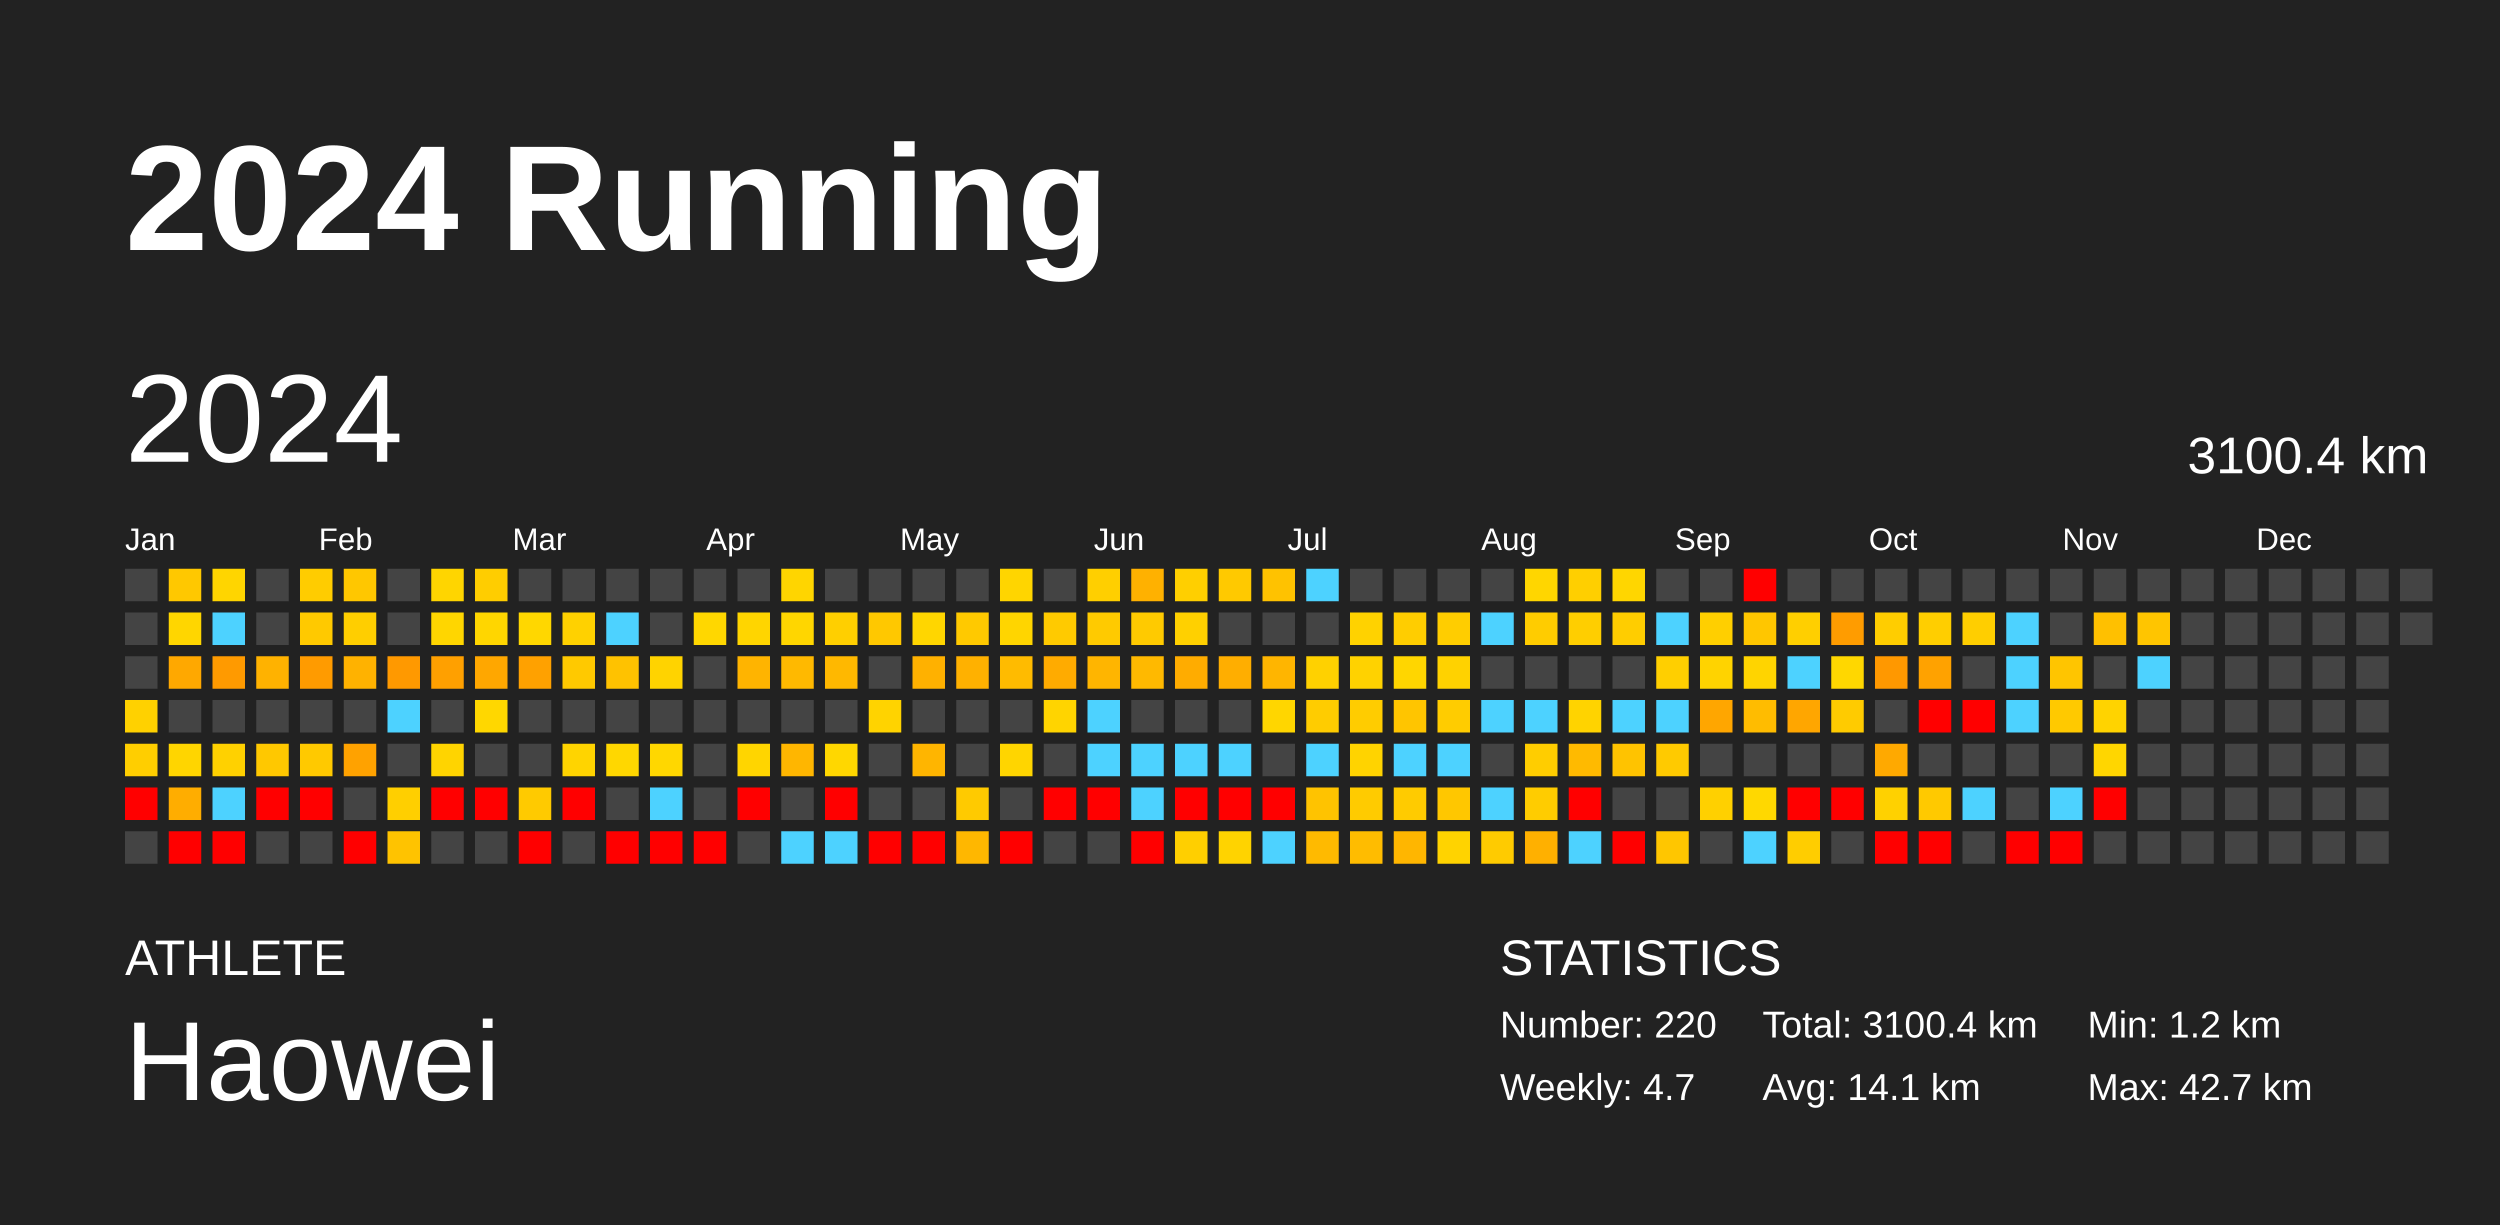
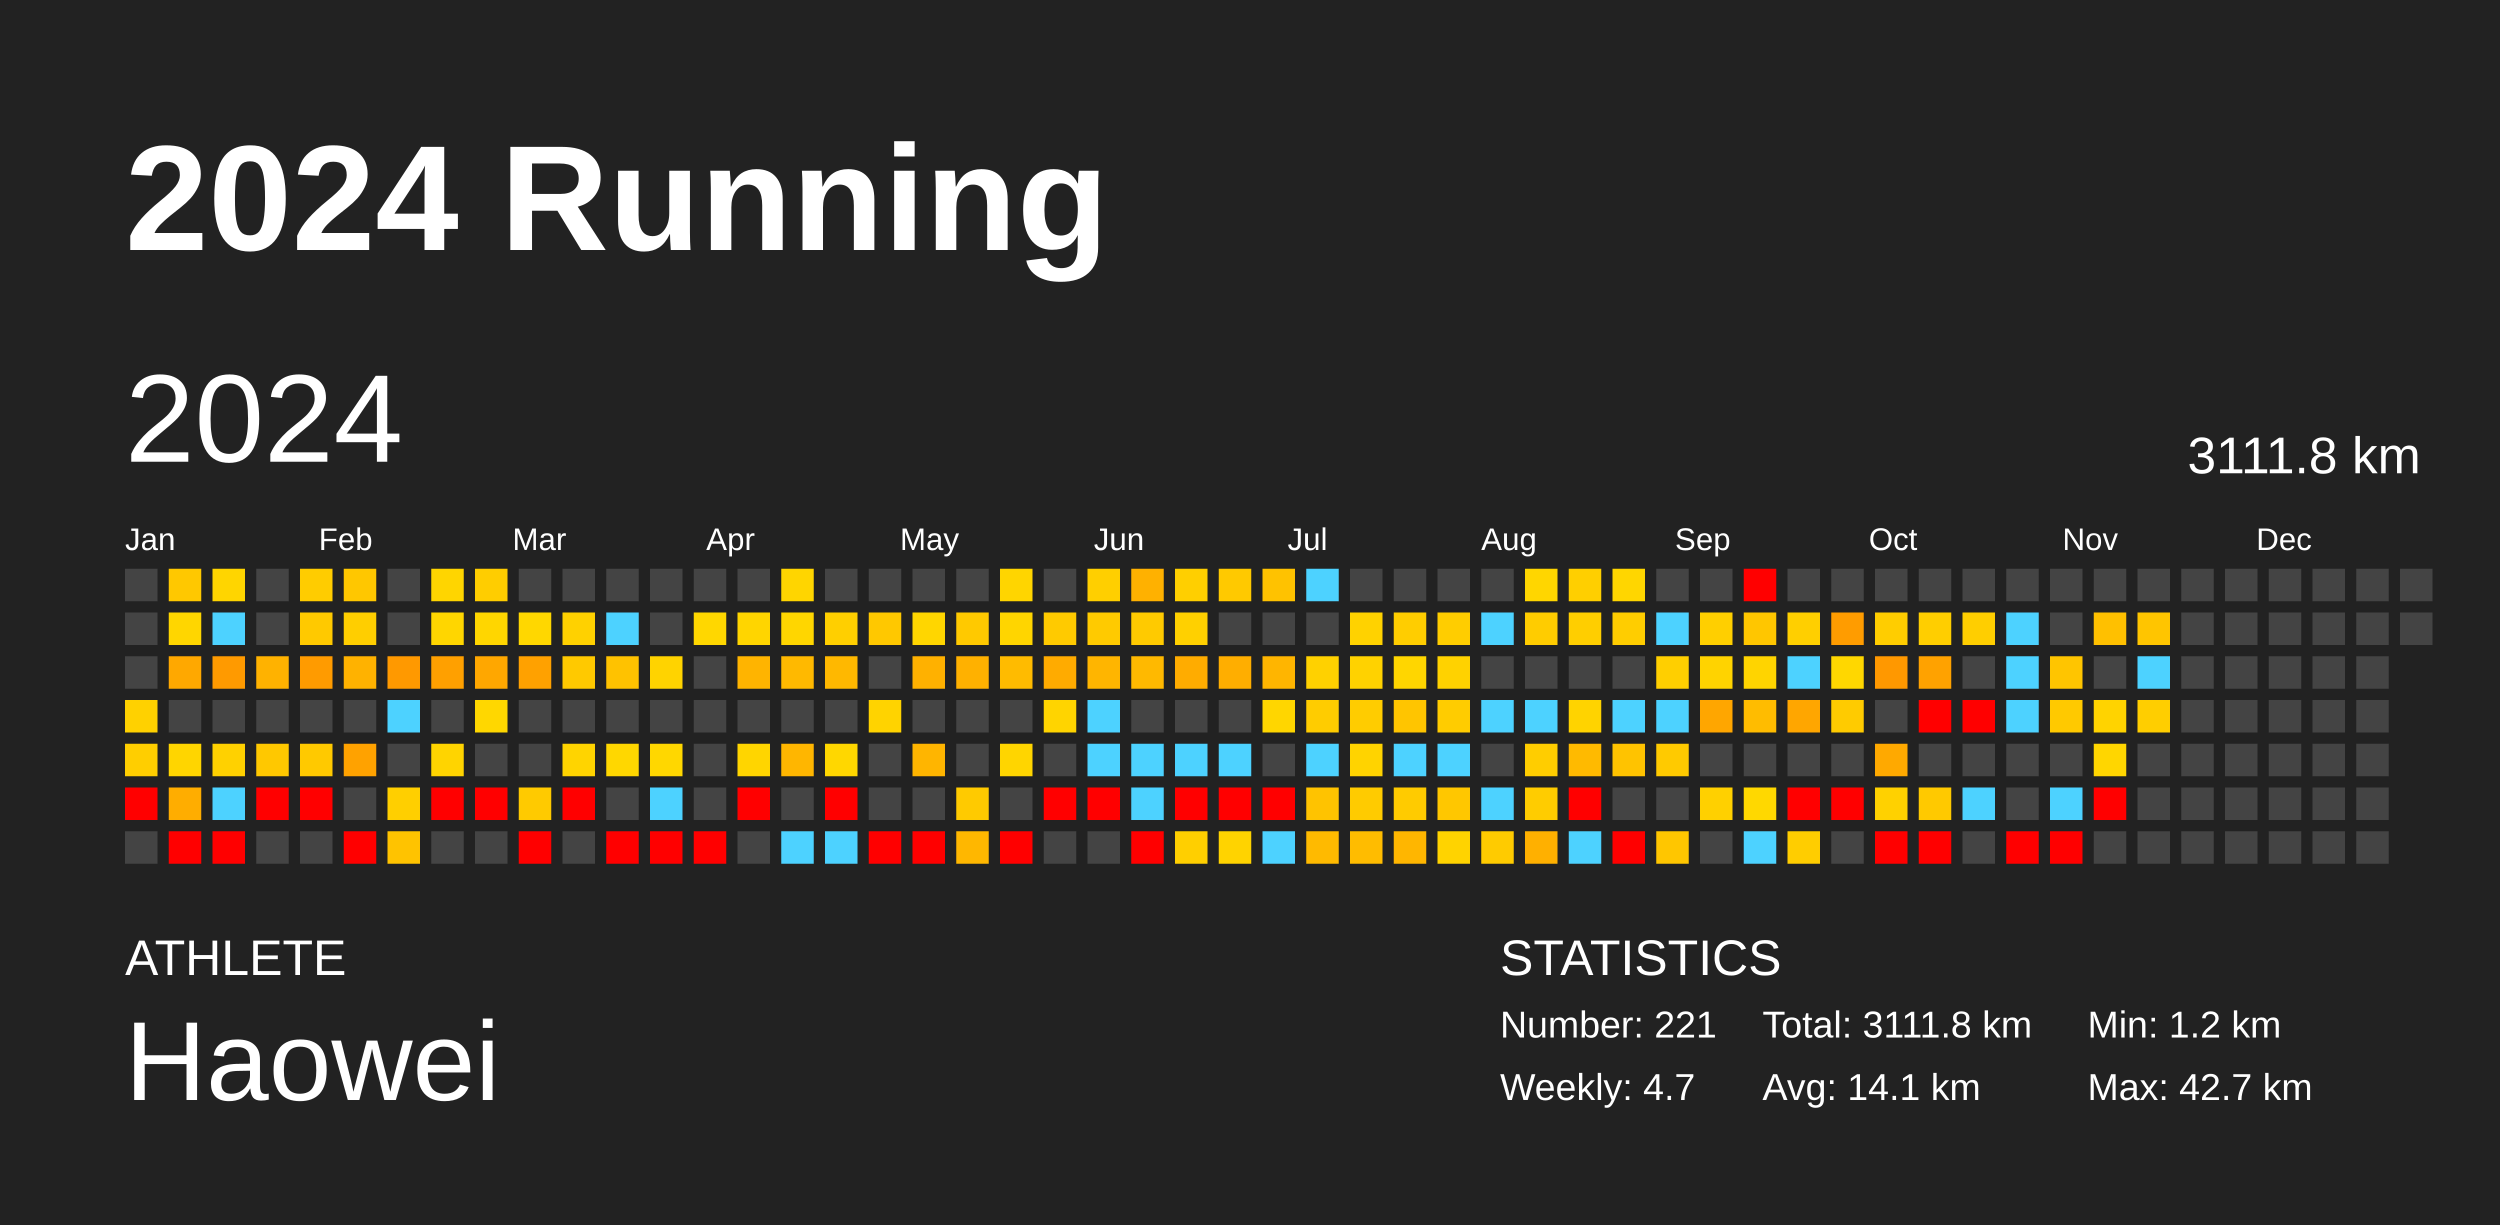
<svg xmlns="http://www.w3.org/2000/svg" baseProfile="full" height="98mm" version="1.1" viewBox="0,0,200,98" width="200mm">
  <defs />
  <rect fill="#222222" height="98" width="200" x="0" y="0" />
  <text fill="#FFFFFF" style="font-size:12px; font-family:Arial; font-weight:bold;" x="10" y="20">2024 Running</text>
  <text fill="#FFFFFF" style="font-size:4px; font-family:Arial" x="10" y="78">ATHLETE</text>
  <text fill="#FFFFFF" style="font-size:9px; font-family:Arial" x="10" y="88">Haowei</text>
  <text fill="#FFFFFF" style="font-size:4px; font-family:Arial" x="120" y="78">STATISTICS</text>
-   <text fill="#FFFFFF" style="font-size:3px; font-family:Arial" x="120" y="83">Number: 220</text>
+   <text fill="#FFFFFF" style="font-size:3px; font-family:Arial" x="120" y="83">Number: 221</text>
  <text fill="#FFFFFF" style="font-size:3px; font-family:Arial" x="120" y="88">Weekly: 4.7</text>
-   <text fill="#FFFFFF" style="font-size:3px; font-family:Arial" x="141" y="83">Total: 3100.4 km</text>
+   <text fill="#FFFFFF" style="font-size:3px; font-family:Arial" x="141" y="83">Total: 3111.8 km</text>
  <text fill="#FFFFFF" style="font-size:3px; font-family:Arial" x="141" y="88">Avg: 14.1 km</text>
  <text fill="#FFFFFF" style="font-size:3px; font-family:Arial" x="167" y="83">Min: 1.2 km</text>
  <text fill="#FFFFFF" style="font-size:3px; font-family:Arial" x="167" y="88">Max: 42.7 km</text>
  <text dominant-baseline="hanging" fill="#FFFFFF" style="font-size:10.0px; font-family:Arial;" x="10" y="30">2024</text>
-   <text dominant-baseline="hanging" fill="#FFFFFF" style="font-size:4.125px; font-family:Arial;" x="175" y="35">3100.4 km</text>
+   <text dominant-baseline="hanging" fill="#FFFFFF" style="font-size:4.125px; font-family:Arial;" x="175" y="35">3111.8 km</text>
  <text fill="#FFFFFF" style="font-size:2.5px; font-family:Arial" x="10.0" y="44">Jan</text>
  <text fill="#FFFFFF" style="font-size:2.5px; font-family:Arial" x="25.5" y="44">Feb</text>
  <text fill="#FFFFFF" style="font-size:2.5px; font-family:Arial" x="41.0" y="44">Mar</text>
  <text fill="#FFFFFF" style="font-size:2.5px; font-family:Arial" x="56.5" y="44">Apr</text>
  <text fill="#FFFFFF" style="font-size:2.5px; font-family:Arial" x="72.0" y="44">May</text>
  <text fill="#FFFFFF" style="font-size:2.5px; font-family:Arial" x="87.5" y="44">Jun</text>
  <text fill="#FFFFFF" style="font-size:2.5px; font-family:Arial" x="103.0" y="44">Jul</text>
  <text fill="#FFFFFF" style="font-size:2.5px; font-family:Arial" x="118.5" y="44">Aug</text>
  <text fill="#FFFFFF" style="font-size:2.5px; font-family:Arial" x="134.0" y="44">Sep</text>
  <text fill="#FFFFFF" style="font-size:2.5px; font-family:Arial" x="149.5" y="44">Oct</text>
  <text fill="#FFFFFF" style="font-size:2.5px; font-family:Arial" x="165.0" y="44">Nov</text>
  <text fill="#FFFFFF" style="font-size:2.5px; font-family:Arial" x="180.5" y="44">Dec</text>
  <rect fill="#444444" height="2.6" width="2.6" x="10.0" y="45.5" />
  <rect fill="#444444" height="2.6" width="2.6" x="10.0" y="49.0" />
  <rect fill="#444444" height="2.6" width="2.6" x="10.0" y="52.5" />
  <rect fill="#ffd100" height="2.6" width="2.6" x="10.0" y="56.0" />
  <rect fill="#ffce00" height="2.6" width="2.6" x="10.0" y="59.5" />
  <rect fill="red" height="2.6" width="2.6" x="10.0" y="63.0" />
  <rect fill="#444444" height="2.6" width="2.6" x="10.0" y="66.5" />
  <rect fill="#ffc800" height="2.6" width="2.6" x="13.5" y="45.5" />
  <rect fill="#ffd600" height="2.6" width="2.6" x="13.5" y="49.0" />
  <rect fill="#ffa800" height="2.6" width="2.6" x="13.5" y="52.5" />
  <rect fill="#444444" height="2.6" width="2.6" x="13.5" y="56.0" />
  <rect fill="#ffd500" height="2.6" width="2.6" x="13.5" y="59.5" />
  <rect fill="#ffad00" height="2.6" width="2.6" x="13.5" y="63.0" />
  <rect fill="red" height="2.6" width="2.6" x="13.5" y="66.5" />
  <rect fill="#ffd500" height="2.6" width="2.6" x="17.0" y="45.5" />
  <rect fill="#4dd2ff" height="2.6" width="2.6" x="17.0" y="49.0" />
  <rect fill="#ff9a00" height="2.6" width="2.6" x="17.0" y="52.5" />
  <rect fill="#444444" height="2.6" width="2.6" x="17.0" y="56.0" />
  <rect fill="#ffd100" height="2.6" width="2.6" x="17.0" y="59.5" />
  <rect fill="#4dd2ff" height="2.6" width="2.6" x="17.0" y="63.0" />
  <rect fill="red" height="2.6" width="2.6" x="17.0" y="66.5" />
  <rect fill="#444444" height="2.6" width="2.6" x="20.5" y="45.5" />
  <rect fill="#444444" height="2.6" width="2.6" x="20.5" y="49.0" />
  <rect fill="#ffb200" height="2.6" width="2.6" x="20.5" y="52.5" />
  <rect fill="#444444" height="2.6" width="2.6" x="20.5" y="56.0" />
  <rect fill="#ffc800" height="2.6" width="2.6" x="20.5" y="59.5" />
  <rect fill="red" height="2.6" width="2.6" x="20.5" y="63.0" />
  <rect fill="#444444" height="2.6" width="2.6" x="20.5" y="66.5" />
  <rect fill="#ffcc00" height="2.6" width="2.6" x="24.0" y="45.5" />
  <rect fill="#ffc900" height="2.6" width="2.6" x="24.0" y="49.0" />
  <rect fill="#ff9b00" height="2.6" width="2.6" x="24.0" y="52.5" />
  <rect fill="#444444" height="2.6" width="2.6" x="24.0" y="56.0" />
  <rect fill="#ffc900" height="2.6" width="2.6" x="24.0" y="59.5" />
  <rect fill="red" height="2.6" width="2.6" x="24.0" y="63.0" />
  <rect fill="#444444" height="2.6" width="2.6" x="24.0" y="66.5" />
  <rect fill="#ffc700" height="2.6" width="2.6" x="27.5" y="45.5" />
  <rect fill="#ffce00" height="2.6" width="2.6" x="27.5" y="49.0" />
  <rect fill="#ffb200" height="2.6" width="2.6" x="27.5" y="52.5" />
  <rect fill="#444444" height="2.6" width="2.6" x="27.5" y="56.0" />
  <rect fill="#ffa200" height="2.6" width="2.6" x="27.5" y="59.5" />
  <rect fill="#444444" height="2.6" width="2.6" x="27.5" y="63.0" />
  <rect fill="red" height="2.6" width="2.6" x="27.5" y="66.5" />
  <rect fill="#444444" height="2.6" width="2.6" x="31.0" y="45.5" />
  <rect fill="#444444" height="2.6" width="2.6" x="31.0" y="49.0" />
  <rect fill="#ff9900" height="2.6" width="2.6" x="31.0" y="52.5" />
  <rect fill="#4dd2ff" height="2.6" width="2.6" x="31.0" y="56.0" />
  <rect fill="#444444" height="2.6" width="2.6" x="31.0" y="59.5" />
  <rect fill="#ffcf00" height="2.6" width="2.6" x="31.0" y="63.0" />
  <rect fill="#ffc300" height="2.6" width="2.6" x="31.0" y="66.5" />
  <rect fill="#ffd500" height="2.6" width="2.6" x="34.5" y="45.5" />
  <rect fill="#ffd600" height="2.6" width="2.6" x="34.5" y="49.0" />
  <rect fill="#ffa000" height="2.6" width="2.6" x="34.5" y="52.5" />
  <rect fill="#444444" height="2.6" width="2.6" x="34.5" y="56.0" />
  <rect fill="#ffd400" height="2.6" width="2.6" x="34.5" y="59.5" />
  <rect fill="red" height="2.6" width="2.6" x="34.5" y="63.0" />
  <rect fill="#444444" height="2.6" width="2.6" x="34.5" y="66.5" />
  <rect fill="#ffcd00" height="2.6" width="2.6" x="38.0" y="45.5" />
  <rect fill="#ffd600" height="2.6" width="2.6" x="38.0" y="49.0" />
  <rect fill="#ffa700" height="2.6" width="2.6" x="38.0" y="52.5" />
  <rect fill="#ffd700" height="2.6" width="2.6" x="38.0" y="56.0" />
  <rect fill="#444444" height="2.6" width="2.6" x="38.0" y="59.5" />
  <rect fill="red" height="2.6" width="2.6" x="38.0" y="63.0" />
  <rect fill="#444444" height="2.6" width="2.6" x="38.0" y="66.5" />
  <rect fill="#444444" height="2.6" width="2.6" x="41.5" y="45.5" />
  <rect fill="#ffd700" height="2.6" width="2.6" x="41.5" y="49.0" />
  <rect fill="#ffa100" height="2.6" width="2.6" x="41.5" y="52.5" />
  <rect fill="#444444" height="2.6" width="2.6" x="41.5" y="56.0" />
  <rect fill="#444444" height="2.6" width="2.6" x="41.5" y="59.5" />
  <rect fill="#ffca00" height="2.6" width="2.6" x="41.5" y="63.0" />
  <rect fill="red" height="2.6" width="2.6" x="41.5" y="66.5" />
  <rect fill="#444444" height="2.6" width="2.6" x="45.0" y="45.5" />
  <rect fill="#ffd100" height="2.6" width="2.6" x="45.0" y="49.0" />
  <rect fill="#ffc900" height="2.6" width="2.6" x="45.0" y="52.5" />
  <rect fill="#444444" height="2.6" width="2.6" x="45.0" y="56.0" />
  <rect fill="#ffd400" height="2.6" width="2.6" x="45.0" y="59.5" />
  <rect fill="red" height="2.6" width="2.6" x="45.0" y="63.0" />
  <rect fill="#444444" height="2.6" width="2.6" x="45.0" y="66.5" />
  <rect fill="#444444" height="2.6" width="2.6" x="48.5" y="45.5" />
  <rect fill="#4dd2ff" height="2.6" width="2.6" x="48.5" y="49.0" />
  <rect fill="#ffc200" height="2.6" width="2.6" x="48.5" y="52.5" />
  <rect fill="#444444" height="2.6" width="2.6" x="48.5" y="56.0" />
  <rect fill="#ffd700" height="2.6" width="2.6" x="48.5" y="59.5" />
  <rect fill="#444444" height="2.6" width="2.6" x="48.5" y="63.0" />
  <rect fill="red" height="2.6" width="2.6" x="48.5" y="66.5" />
  <rect fill="#444444" height="2.6" width="2.6" x="52.0" y="45.5" />
  <rect fill="#444444" height="2.6" width="2.6" x="52.0" y="49.0" />
  <rect fill="#ffd300" height="2.6" width="2.6" x="52.0" y="52.5" />
  <rect fill="#444444" height="2.6" width="2.6" x="52.0" y="56.0" />
  <rect fill="#ffd700" height="2.6" width="2.6" x="52.0" y="59.5" />
  <rect fill="#4dd2ff" height="2.6" width="2.6" x="52.0" y="63.0" />
  <rect fill="red" height="2.6" width="2.6" x="52.0" y="66.5" />
  <rect fill="#444444" height="2.6" width="2.6" x="55.5" y="45.5" />
  <rect fill="#ffd700" height="2.6" width="2.6" x="55.5" y="49.0" />
  <rect fill="#444444" height="2.6" width="2.6" x="55.5" y="52.5" />
  <rect fill="#444444" height="2.6" width="2.6" x="55.5" y="56.0" />
  <rect fill="#444444" height="2.6" width="2.6" x="55.5" y="59.5" />
  <rect fill="#444444" height="2.6" width="2.6" x="55.5" y="63.0" />
  <rect fill="red" height="2.6" width="2.6" x="55.5" y="66.5" />
  <rect fill="#444444" height="2.6" width="2.6" x="59.0" y="45.5" />
  <rect fill="#ffd500" height="2.6" width="2.6" x="59.0" y="49.0" />
  <rect fill="#ffb400" height="2.6" width="2.6" x="59.0" y="52.5" />
  <rect fill="#444444" height="2.6" width="2.6" x="59.0" y="56.0" />
  <rect fill="#ffd500" height="2.6" width="2.6" x="59.0" y="59.5" />
  <rect fill="red" height="2.6" width="2.6" x="59.0" y="63.0" />
  <rect fill="#444444" height="2.6" width="2.6" x="59.0" y="66.5" />
  <rect fill="#ffd500" height="2.6" width="2.6" x="62.5" y="45.5" />
  <rect fill="#ffd600" height="2.6" width="2.6" x="62.5" y="49.0" />
  <rect fill="#ffb900" height="2.6" width="2.6" x="62.5" y="52.5" />
  <rect fill="#444444" height="2.6" width="2.6" x="62.5" y="56.0" />
  <rect fill="#ffb600" height="2.6" width="2.6" x="62.5" y="59.5" />
  <rect fill="#444444" height="2.6" width="2.6" x="62.5" y="63.0" />
  <rect fill="#4dd2ff" height="2.6" width="2.6" x="62.5" y="66.5" />
  <rect fill="#444444" height="2.6" width="2.6" x="66.0" y="45.5" />
  <rect fill="#ffcf00" height="2.6" width="2.6" x="66.0" y="49.0" />
  <rect fill="#ffb800" height="2.6" width="2.6" x="66.0" y="52.5" />
  <rect fill="#444444" height="2.6" width="2.6" x="66.0" y="56.0" />
  <rect fill="#ffd700" height="2.6" width="2.6" x="66.0" y="59.5" />
  <rect fill="red" height="2.6" width="2.6" x="66.0" y="63.0" />
  <rect fill="#4dd2ff" height="2.6" width="2.6" x="66.0" y="66.5" />
  <rect fill="#444444" height="2.6" width="2.6" x="69.5" y="45.5" />
  <rect fill="#ffc800" height="2.6" width="2.6" x="69.5" y="49.0" />
  <rect fill="#444444" height="2.6" width="2.6" x="69.5" y="52.5" />
  <rect fill="#ffd300" height="2.6" width="2.6" x="69.5" y="56.0" />
  <rect fill="#444444" height="2.6" width="2.6" x="69.5" y="59.5" />
  <rect fill="#444444" height="2.6" width="2.6" x="69.5" y="63.0" />
  <rect fill="red" height="2.6" width="2.6" x="69.5" y="66.5" />
  <rect fill="#444444" height="2.6" width="2.6" x="73.0" y="45.5" />
  <rect fill="#ffd600" height="2.6" width="2.6" x="73.0" y="49.0" />
  <rect fill="#ffb100" height="2.6" width="2.6" x="73.0" y="52.5" />
  <rect fill="#444444" height="2.6" width="2.6" x="73.0" y="56.0" />
  <rect fill="#ffb500" height="2.6" width="2.6" x="73.0" y="59.5" />
  <rect fill="#444444" height="2.6" width="2.6" x="73.0" y="63.0" />
  <rect fill="red" height="2.6" width="2.6" x="73.0" y="66.5" />
  <rect fill="#444444" height="2.6" width="2.6" x="76.5" y="45.5" />
  <rect fill="#ffc900" height="2.6" width="2.6" x="76.5" y="49.0" />
  <rect fill="#ffb100" height="2.6" width="2.6" x="76.5" y="52.5" />
  <rect fill="#444444" height="2.6" width="2.6" x="76.5" y="56.0" />
  <rect fill="#444444" height="2.6" width="2.6" x="76.5" y="59.5" />
  <rect fill="#ffca00" height="2.6" width="2.6" x="76.5" y="63.0" />
  <rect fill="#ffb700" height="2.6" width="2.6" x="76.5" y="66.5" />
  <rect fill="#ffd500" height="2.6" width="2.6" x="80.0" y="45.5" />
  <rect fill="#ffd500" height="2.6" width="2.6" x="80.0" y="49.0" />
  <rect fill="#ffbb00" height="2.6" width="2.6" x="80.0" y="52.5" />
  <rect fill="#444444" height="2.6" width="2.6" x="80.0" y="56.0" />
  <rect fill="#ffd500" height="2.6" width="2.6" x="80.0" y="59.5" />
  <rect fill="#444444" height="2.6" width="2.6" x="80.0" y="63.0" />
  <rect fill="red" height="2.6" width="2.6" x="80.0" y="66.5" />
  <rect fill="#444444" height="2.6" width="2.6" x="83.5" y="45.5" />
  <rect fill="#ffca00" height="2.6" width="2.6" x="83.5" y="49.0" />
  <rect fill="#ffab00" height="2.6" width="2.6" x="83.5" y="52.5" />
  <rect fill="#ffd400" height="2.6" width="2.6" x="83.5" y="56.0" />
  <rect fill="#444444" height="2.6" width="2.6" x="83.5" y="59.5" />
  <rect fill="red" height="2.6" width="2.6" x="83.5" y="63.0" />
  <rect fill="#444444" height="2.6" width="2.6" x="83.5" y="66.5" />
  <rect fill="#ffcf00" height="2.6" width="2.6" x="87.0" y="45.5" />
  <rect fill="#ffca00" height="2.6" width="2.6" x="87.0" y="49.0" />
  <rect fill="#ffb500" height="2.6" width="2.6" x="87.0" y="52.5" />
  <rect fill="#4dd2ff" height="2.6" width="2.6" x="87.0" y="56.0" />
  <rect fill="#4dd2ff" height="2.6" width="2.6" x="87.0" y="59.5" />
  <rect fill="red" height="2.6" width="2.6" x="87.0" y="63.0" />
  <rect fill="#444444" height="2.6" width="2.6" x="87.0" y="66.5" />
  <rect fill="#ffb100" height="2.6" width="2.6" x="90.5" y="45.5" />
  <rect fill="#ffca00" height="2.6" width="2.6" x="90.5" y="49.0" />
  <rect fill="#ffb900" height="2.6" width="2.6" x="90.5" y="52.5" />
  <rect fill="#444444" height="2.6" width="2.6" x="90.5" y="56.0" />
  <rect fill="#4dd2ff" height="2.6" width="2.6" x="90.5" y="59.5" />
  <rect fill="#4dd2ff" height="2.6" width="2.6" x="90.5" y="63.0" />
  <rect fill="red" height="2.6" width="2.6" x="90.5" y="66.5" />
  <rect fill="#ffcf00" height="2.6" width="2.6" x="94.0" y="45.5" />
  <rect fill="#ffd000" height="2.6" width="2.6" x="94.0" y="49.0" />
  <rect fill="#ffac00" height="2.6" width="2.6" x="94.0" y="52.5" />
  <rect fill="#444444" height="2.6" width="2.6" x="94.0" y="56.0" />
  <rect fill="#4dd2ff" height="2.6" width="2.6" x="94.0" y="59.5" />
  <rect fill="red" height="2.6" width="2.6" x="94.0" y="63.0" />
  <rect fill="#ffcf00" height="2.6" width="2.6" x="94.0" y="66.5" />
  <rect fill="#ffc900" height="2.6" width="2.6" x="97.5" y="45.5" />
  <rect fill="#444444" height="2.6" width="2.6" x="97.5" y="49.0" />
  <rect fill="#ffae00" height="2.6" width="2.6" x="97.5" y="52.5" />
  <rect fill="#444444" height="2.6" width="2.6" x="97.5" y="56.0" />
  <rect fill="#4dd2ff" height="2.6" width="2.6" x="97.5" y="59.5" />
  <rect fill="red" height="2.6" width="2.6" x="97.5" y="63.0" />
  <rect fill="#ffd300" height="2.6" width="2.6" x="97.5" y="66.5" />
  <rect fill="#ffc200" height="2.6" width="2.6" x="101.0" y="45.5" />
  <rect fill="#444444" height="2.6" width="2.6" x="101.0" y="49.0" />
  <rect fill="#ffb500" height="2.6" width="2.6" x="101.0" y="52.5" />
  <rect fill="#ffd600" height="2.6" width="2.6" x="101.0" y="56.0" />
  <rect fill="#444444" height="2.6" width="2.6" x="101.0" y="59.5" />
  <rect fill="red" height="2.6" width="2.6" x="101.0" y="63.0" />
  <rect fill="#4dd2ff" height="2.6" width="2.6" x="101.0" y="66.5" />
  <rect fill="#4dd2ff" height="2.6" width="2.6" x="104.5" y="45.5" />
  <rect fill="#444444" height="2.6" width="2.6" x="104.5" y="49.0" />
  <rect fill="#ffd100" height="2.6" width="2.6" x="104.5" y="52.5" />
  <rect fill="#ffcc00" height="2.6" width="2.6" x="104.5" y="56.0" />
  <rect fill="#4dd2ff" height="2.6" width="2.6" x="104.5" y="59.5" />
  <rect fill="#ffc300" height="2.6" width="2.6" x="104.5" y="63.0" />
  <rect fill="#ffba00" height="2.6" width="2.6" x="104.5" y="66.5" />
  <rect fill="#444444" height="2.6" width="2.6" x="108.0" y="45.5" />
  <rect fill="#ffd200" height="2.6" width="2.6" x="108.0" y="49.0" />
  <rect fill="#ffd200" height="2.6" width="2.6" x="108.0" y="52.5" />
  <rect fill="#ffcc00" height="2.6" width="2.6" x="108.0" y="56.0" />
  <rect fill="#ffd300" height="2.6" width="2.6" x="108.0" y="59.5" />
  <rect fill="#ffcb00" height="2.6" width="2.6" x="108.0" y="63.0" />
  <rect fill="#ffbc00" height="2.6" width="2.6" x="108.0" y="66.5" />
  <rect fill="#444444" height="2.6" width="2.6" x="111.5" y="45.5" />
  <rect fill="#ffcd00" height="2.6" width="2.6" x="111.5" y="49.0" />
  <rect fill="#ffd600" height="2.6" width="2.6" x="111.5" y="52.5" />
  <rect fill="#ffc500" height="2.6" width="2.6" x="111.5" y="56.0" />
  <rect fill="#4dd2ff" height="2.6" width="2.6" x="111.5" y="59.5" />
  <rect fill="#ffcb00" height="2.6" width="2.6" x="111.5" y="63.0" />
  <rect fill="#ffb600" height="2.6" width="2.6" x="111.5" y="66.5" />
  <rect fill="#444444" height="2.6" width="2.6" x="115.0" y="45.5" />
  <rect fill="#ffcd00" height="2.6" width="2.6" x="115.0" y="49.0" />
  <rect fill="#ffd200" height="2.6" width="2.6" x="115.0" y="52.5" />
  <rect fill="#ffcc00" height="2.6" width="2.6" x="115.0" y="56.0" />
  <rect fill="#4dd2ff" height="2.6" width="2.6" x="115.0" y="59.5" />
  <rect fill="#ffc700" height="2.6" width="2.6" x="115.0" y="63.0" />
  <rect fill="#ffd300" height="2.6" width="2.6" x="115.0" y="66.5" />
  <rect fill="#444444" height="2.6" width="2.6" x="118.5" y="45.5" />
  <rect fill="#4dd2ff" height="2.6" width="2.6" x="118.5" y="49.0" />
  <rect fill="#444444" height="2.6" width="2.6" x="118.5" y="52.5" />
  <rect fill="#4dd2ff" height="2.6" width="2.6" x="118.5" y="56.0" />
  <rect fill="#444444" height="2.6" width="2.6" x="118.5" y="59.5" />
  <rect fill="#4dd2ff" height="2.6" width="2.6" x="118.5" y="63.0" />
  <rect fill="#ffcb00" height="2.6" width="2.6" x="118.5" y="66.5" />
  <rect fill="#ffd600" height="2.6" width="2.6" x="122.0" y="45.5" />
  <rect fill="#ffcc00" height="2.6" width="2.6" x="122.0" y="49.0" />
  <rect fill="#444444" height="2.6" width="2.6" x="122.0" y="52.5" />
  <rect fill="#4dd2ff" height="2.6" width="2.6" x="122.0" y="56.0" />
  <rect fill="#ffcd00" height="2.6" width="2.6" x="122.0" y="59.5" />
  <rect fill="#ffcc00" height="2.6" width="2.6" x="122.0" y="63.0" />
  <rect fill="#ffb000" height="2.6" width="2.6" x="122.0" y="66.5" />
  <rect fill="#ffcf00" height="2.6" width="2.6" x="125.5" y="45.5" />
  <rect fill="#ffce00" height="2.6" width="2.6" x="125.5" y="49.0" />
  <rect fill="#444444" height="2.6" width="2.6" x="125.5" y="52.5" />
  <rect fill="#ffd300" height="2.6" width="2.6" x="125.5" y="56.0" />
  <rect fill="#ffba00" height="2.6" width="2.6" x="125.5" y="59.5" />
  <rect fill="red" height="2.6" width="2.6" x="125.5" y="63.0" />
  <rect fill="#4dd2ff" height="2.6" width="2.6" x="125.5" y="66.5" />
  <rect fill="#ffd600" height="2.6" width="2.6" x="129.0" y="45.5" />
  <rect fill="#ffcd00" height="2.6" width="2.6" x="129.0" y="49.0" />
  <rect fill="#444444" height="2.6" width="2.6" x="129.0" y="52.5" />
  <rect fill="#4dd2ff" height="2.6" width="2.6" x="129.0" y="56.0" />
  <rect fill="#ffc300" height="2.6" width="2.6" x="129.0" y="59.5" />
  <rect fill="#444444" height="2.6" width="2.6" x="129.0" y="63.0" />
  <rect fill="red" height="2.6" width="2.6" x="129.0" y="66.5" />
  <rect fill="#444444" height="2.6" width="2.6" x="132.5" y="45.5" />
  <rect fill="#4dd2ff" height="2.6" width="2.6" x="132.5" y="49.0" />
  <rect fill="#ffcf00" height="2.6" width="2.6" x="132.5" y="52.5" />
  <rect fill="#4dd2ff" height="2.6" width="2.6" x="132.5" y="56.0" />
  <rect fill="#ffca00" height="2.6" width="2.6" x="132.5" y="59.5" />
  <rect fill="#444444" height="2.6" width="2.6" x="132.5" y="63.0" />
  <rect fill="#ffc600" height="2.6" width="2.6" x="132.5" y="66.5" />
  <rect fill="#444444" height="2.6" width="2.6" x="136.0" y="45.5" />
  <rect fill="#ffcf00" height="2.6" width="2.6" x="136.0" y="49.0" />
  <rect fill="#ffd300" height="2.6" width="2.6" x="136.0" y="52.5" />
  <rect fill="#ffa600" height="2.6" width="2.6" x="136.0" y="56.0" />
  <rect fill="#444444" height="2.6" width="2.6" x="136.0" y="59.5" />
  <rect fill="#ffd000" height="2.6" width="2.6" x="136.0" y="63.0" />
  <rect fill="#444444" height="2.6" width="2.6" x="136.0" y="66.5" />
  <rect fill="red" height="2.6" width="2.6" x="139.5" y="45.5" />
  <rect fill="#ffc600" height="2.6" width="2.6" x="139.5" y="49.0" />
  <rect fill="#ffd400" height="2.6" width="2.6" x="139.5" y="52.5" />
  <rect fill="#ffbc00" height="2.6" width="2.6" x="139.5" y="56.0" />
  <rect fill="#444444" height="2.6" width="2.6" x="139.5" y="59.5" />
  <rect fill="#ffd800" height="2.6" width="2.6" x="139.5" y="63.0" />
  <rect fill="#4dd2ff" height="2.6" width="2.6" x="139.5" y="66.5" />
  <rect fill="#444444" height="2.6" width="2.6" x="143.0" y="45.5" />
  <rect fill="#ffcf00" height="2.6" width="2.6" x="143.0" y="49.0" />
  <rect fill="#4dd2ff" height="2.6" width="2.6" x="143.0" y="52.5" />
  <rect fill="#ffa600" height="2.6" width="2.6" x="143.0" y="56.0" />
  <rect fill="#444444" height="2.6" width="2.6" x="143.0" y="59.5" />
  <rect fill="red" height="2.6" width="2.6" x="143.0" y="63.0" />
  <rect fill="#ffcd00" height="2.6" width="2.6" x="143.0" y="66.5" />
  <rect fill="#444444" height="2.6" width="2.6" x="146.5" y="45.5" />
  <rect fill="#ff9c00" height="2.6" width="2.6" x="146.5" y="49.0" />
  <rect fill="#ffd700" height="2.6" width="2.6" x="146.5" y="52.5" />
  <rect fill="#ffcb00" height="2.6" width="2.6" x="146.5" y="56.0" />
  <rect fill="#444444" height="2.6" width="2.6" x="146.5" y="59.5" />
  <rect fill="red" height="2.6" width="2.6" x="146.5" y="63.0" />
  <rect fill="#444444" height="2.6" width="2.6" x="146.5" y="66.5" />
  <rect fill="#444444" height="2.6" width="2.6" x="150.0" y="45.5" />
  <rect fill="#ffcd00" height="2.6" width="2.6" x="150.0" y="49.0" />
  <rect fill="#ff9800" height="2.6" width="2.6" x="150.0" y="52.5" />
  <rect fill="#444444" height="2.6" width="2.6" x="150.0" y="56.0" />
  <rect fill="#ffa900" height="2.6" width="2.6" x="150.0" y="59.5" />
  <rect fill="#ffd100" height="2.6" width="2.6" x="150.0" y="63.0" />
  <rect fill="red" height="2.6" width="2.6" x="150.0" y="66.5" />
  <rect fill="#444444" height="2.6" width="2.6" x="153.5" y="45.5" />
  <rect fill="#ffce00" height="2.6" width="2.6" x="153.5" y="49.0" />
  <rect fill="#ffa200" height="2.6" width="2.6" x="153.5" y="52.5" />
  <rect fill="red" height="2.6" width="2.6" x="153.5" y="56.0" />
  <rect fill="#444444" height="2.6" width="2.6" x="153.5" y="59.5" />
  <rect fill="#ffc900" height="2.6" width="2.6" x="153.5" y="63.0" />
  <rect fill="red" height="2.6" width="2.6" x="153.5" y="66.5" />
  <rect fill="#444444" height="2.6" width="2.6" x="157.0" y="45.5" />
  <rect fill="#ffce00" height="2.6" width="2.6" x="157.0" y="49.0" />
  <rect fill="#444444" height="2.6" width="2.6" x="157.0" y="52.5" />
  <rect fill="red" height="2.6" width="2.6" x="157.0" y="56.0" />
  <rect fill="#444444" height="2.6" width="2.6" x="157.0" y="59.5" />
  <rect fill="#4dd2ff" height="2.6" width="2.6" x="157.0" y="63.0" />
  <rect fill="#444444" height="2.6" width="2.6" x="157.0" y="66.5" />
  <rect fill="#444444" height="2.6" width="2.6" x="160.5" y="45.5" />
  <rect fill="#4dd2ff" height="2.6" width="2.6" x="160.5" y="49.0" />
  <rect fill="#4dd2ff" height="2.6" width="2.6" x="160.5" y="52.5" />
  <rect fill="#4dd2ff" height="2.6" width="2.6" x="160.5" y="56.0" />
  <rect fill="#444444" height="2.6" width="2.6" x="160.5" y="59.5" />
  <rect fill="#444444" height="2.6" width="2.6" x="160.5" y="63.0" />
  <rect fill="red" height="2.6" width="2.6" x="160.5" y="66.5" />
  <rect fill="#444444" height="2.6" width="2.6" x="164.0" y="45.5" />
  <rect fill="#444444" height="2.6" width="2.6" x="164.0" y="49.0" />
  <rect fill="#ffc500" height="2.6" width="2.6" x="164.0" y="52.5" />
  <rect fill="#ffc900" height="2.6" width="2.6" x="164.0" y="56.0" />
  <rect fill="#444444" height="2.6" width="2.6" x="164.0" y="59.5" />
  <rect fill="#4dd2ff" height="2.6" width="2.6" x="164.0" y="63.0" />
  <rect fill="red" height="2.6" width="2.6" x="164.0" y="66.5" />
  <rect fill="#444444" height="2.6" width="2.6" x="167.5" y="45.5" />
  <rect fill="#ffc000" height="2.6" width="2.6" x="167.5" y="49.0" />
  <rect fill="#444444" height="2.6" width="2.6" x="167.5" y="52.5" />
  <rect fill="#ffd300" height="2.6" width="2.6" x="167.5" y="56.0" />
  <rect fill="#ffd600" height="2.6" width="2.6" x="167.5" y="59.5" />
  <rect fill="red" height="2.6" width="2.6" x="167.5" y="63.0" />
  <rect fill="#444444" height="2.6" width="2.6" x="167.5" y="66.5" />
  <rect fill="#444444" height="2.6" width="2.6" x="171.0" y="45.5" />
  <rect fill="#ffc500" height="2.6" width="2.6" x="171.0" y="49.0" />
  <rect fill="#4dd2ff" height="2.6" width="2.6" x="171.0" y="52.5" />
-   <rect fill="#444444" height="2.6" width="2.6" x="171.0" y="56.0" />
+   <rect fill="#ffce00" height="2.6" width="2.6" x="171.0" y="56.0" />
  <rect fill="#444444" height="2.6" width="2.6" x="171.0" y="59.5" />
  <rect fill="#444444" height="2.6" width="2.6" x="171.0" y="63.0" />
  <rect fill="#444444" height="2.6" width="2.6" x="171.0" y="66.5" />
  <rect fill="#444444" height="2.6" width="2.6" x="174.5" y="45.5" />
  <rect fill="#444444" height="2.6" width="2.6" x="174.5" y="49.0" />
  <rect fill="#444444" height="2.6" width="2.6" x="174.5" y="52.5" />
  <rect fill="#444444" height="2.6" width="2.6" x="174.5" y="56.0" />
  <rect fill="#444444" height="2.6" width="2.6" x="174.5" y="59.5" />
  <rect fill="#444444" height="2.6" width="2.6" x="174.5" y="63.0" />
  <rect fill="#444444" height="2.6" width="2.6" x="174.5" y="66.5" />
  <rect fill="#444444" height="2.6" width="2.6" x="178.0" y="45.5" />
  <rect fill="#444444" height="2.6" width="2.6" x="178.0" y="49.0" />
  <rect fill="#444444" height="2.6" width="2.6" x="178.0" y="52.5" />
  <rect fill="#444444" height="2.6" width="2.6" x="178.0" y="56.0" />
  <rect fill="#444444" height="2.6" width="2.6" x="178.0" y="59.5" />
  <rect fill="#444444" height="2.6" width="2.6" x="178.0" y="63.0" />
  <rect fill="#444444" height="2.6" width="2.6" x="178.0" y="66.5" />
  <rect fill="#444444" height="2.6" width="2.6" x="181.5" y="45.5" />
  <rect fill="#444444" height="2.6" width="2.6" x="181.5" y="49.0" />
  <rect fill="#444444" height="2.6" width="2.6" x="181.5" y="52.5" />
  <rect fill="#444444" height="2.6" width="2.6" x="181.5" y="56.0" />
  <rect fill="#444444" height="2.6" width="2.6" x="181.5" y="59.5" />
  <rect fill="#444444" height="2.6" width="2.6" x="181.5" y="63.0" />
  <rect fill="#444444" height="2.6" width="2.6" x="181.5" y="66.5" />
  <rect fill="#444444" height="2.6" width="2.6" x="185.0" y="45.5" />
  <rect fill="#444444" height="2.6" width="2.6" x="185.0" y="49.0" />
  <rect fill="#444444" height="2.6" width="2.6" x="185.0" y="52.5" />
  <rect fill="#444444" height="2.6" width="2.6" x="185.0" y="56.0" />
  <rect fill="#444444" height="2.6" width="2.6" x="185.0" y="59.5" />
  <rect fill="#444444" height="2.6" width="2.6" x="185.0" y="63.0" />
  <rect fill="#444444" height="2.6" width="2.6" x="185.0" y="66.5" />
  <rect fill="#444444" height="2.6" width="2.6" x="188.5" y="45.5" />
  <rect fill="#444444" height="2.6" width="2.6" x="188.5" y="49.0" />
  <rect fill="#444444" height="2.6" width="2.6" x="188.5" y="52.5" />
  <rect fill="#444444" height="2.6" width="2.6" x="188.5" y="56.0" />
  <rect fill="#444444" height="2.6" width="2.6" x="188.5" y="59.5" />
  <rect fill="#444444" height="2.6" width="2.6" x="188.5" y="63.0" />
  <rect fill="#444444" height="2.6" width="2.6" x="188.5" y="66.5" />
  <rect fill="#444444" height="2.6" width="2.6" x="192.0" y="45.5" />
  <rect fill="#444444" height="2.6" width="2.6" x="192.0" y="49.0" />
</svg>
